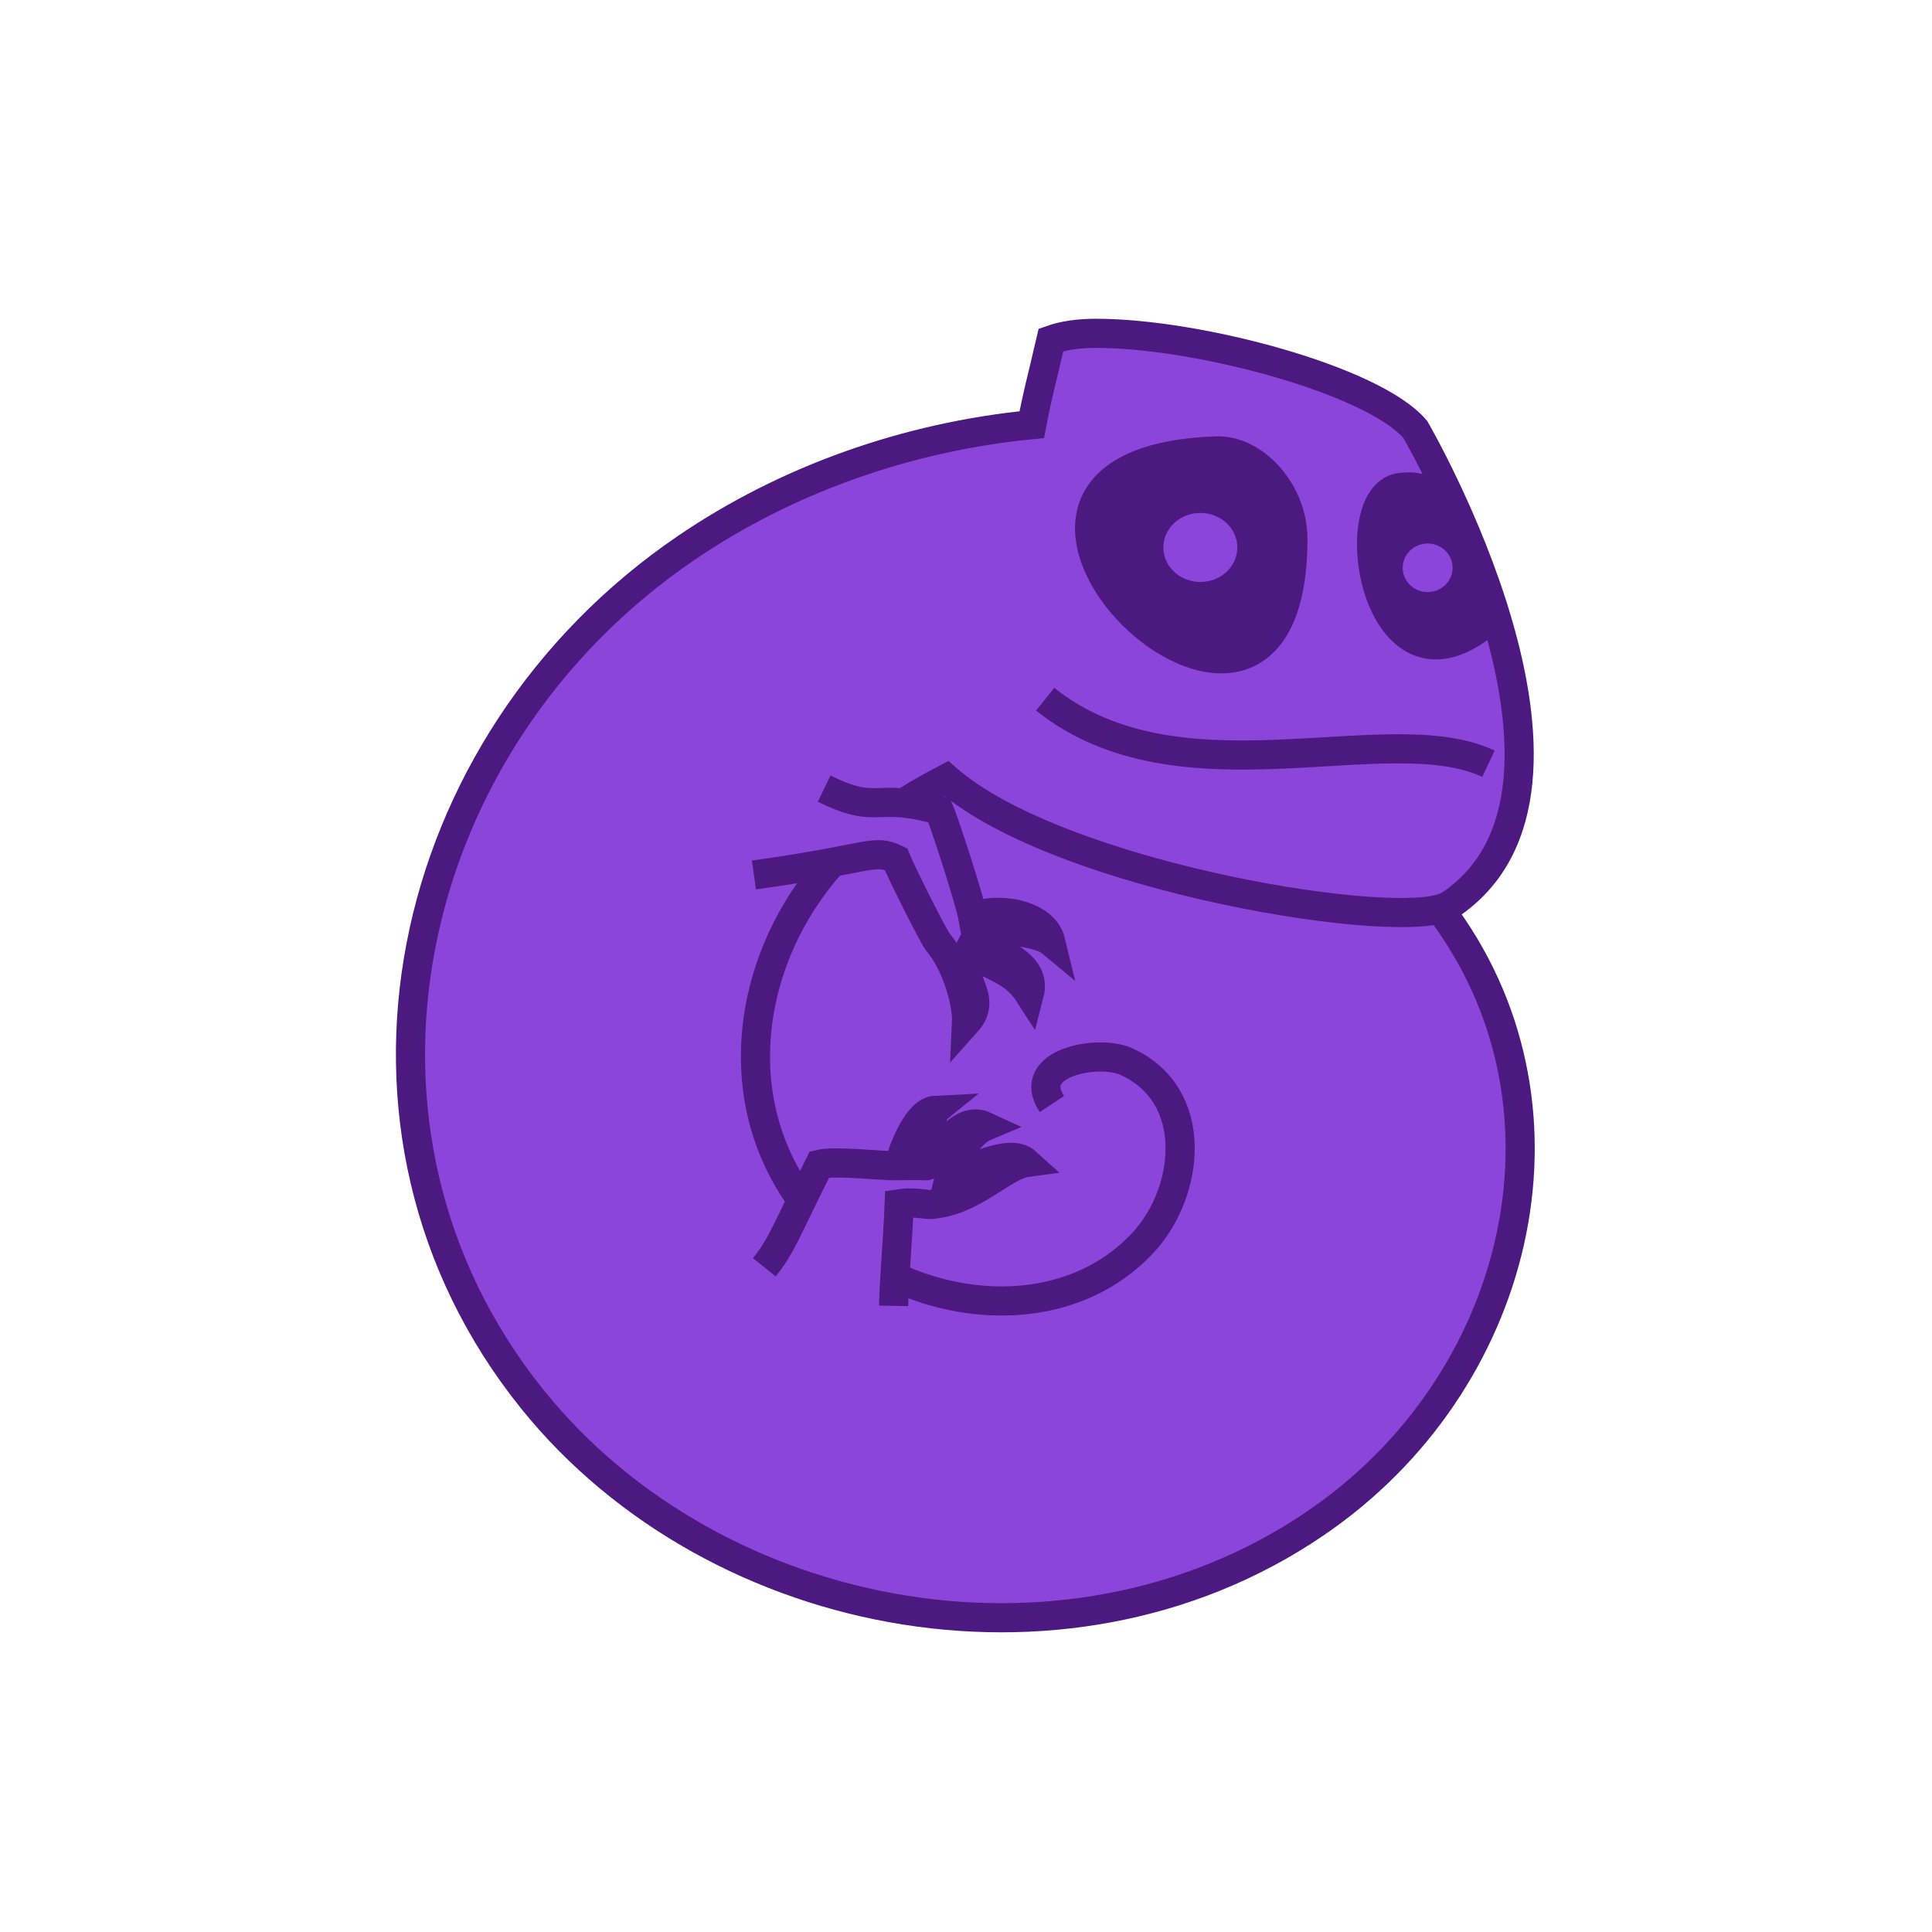
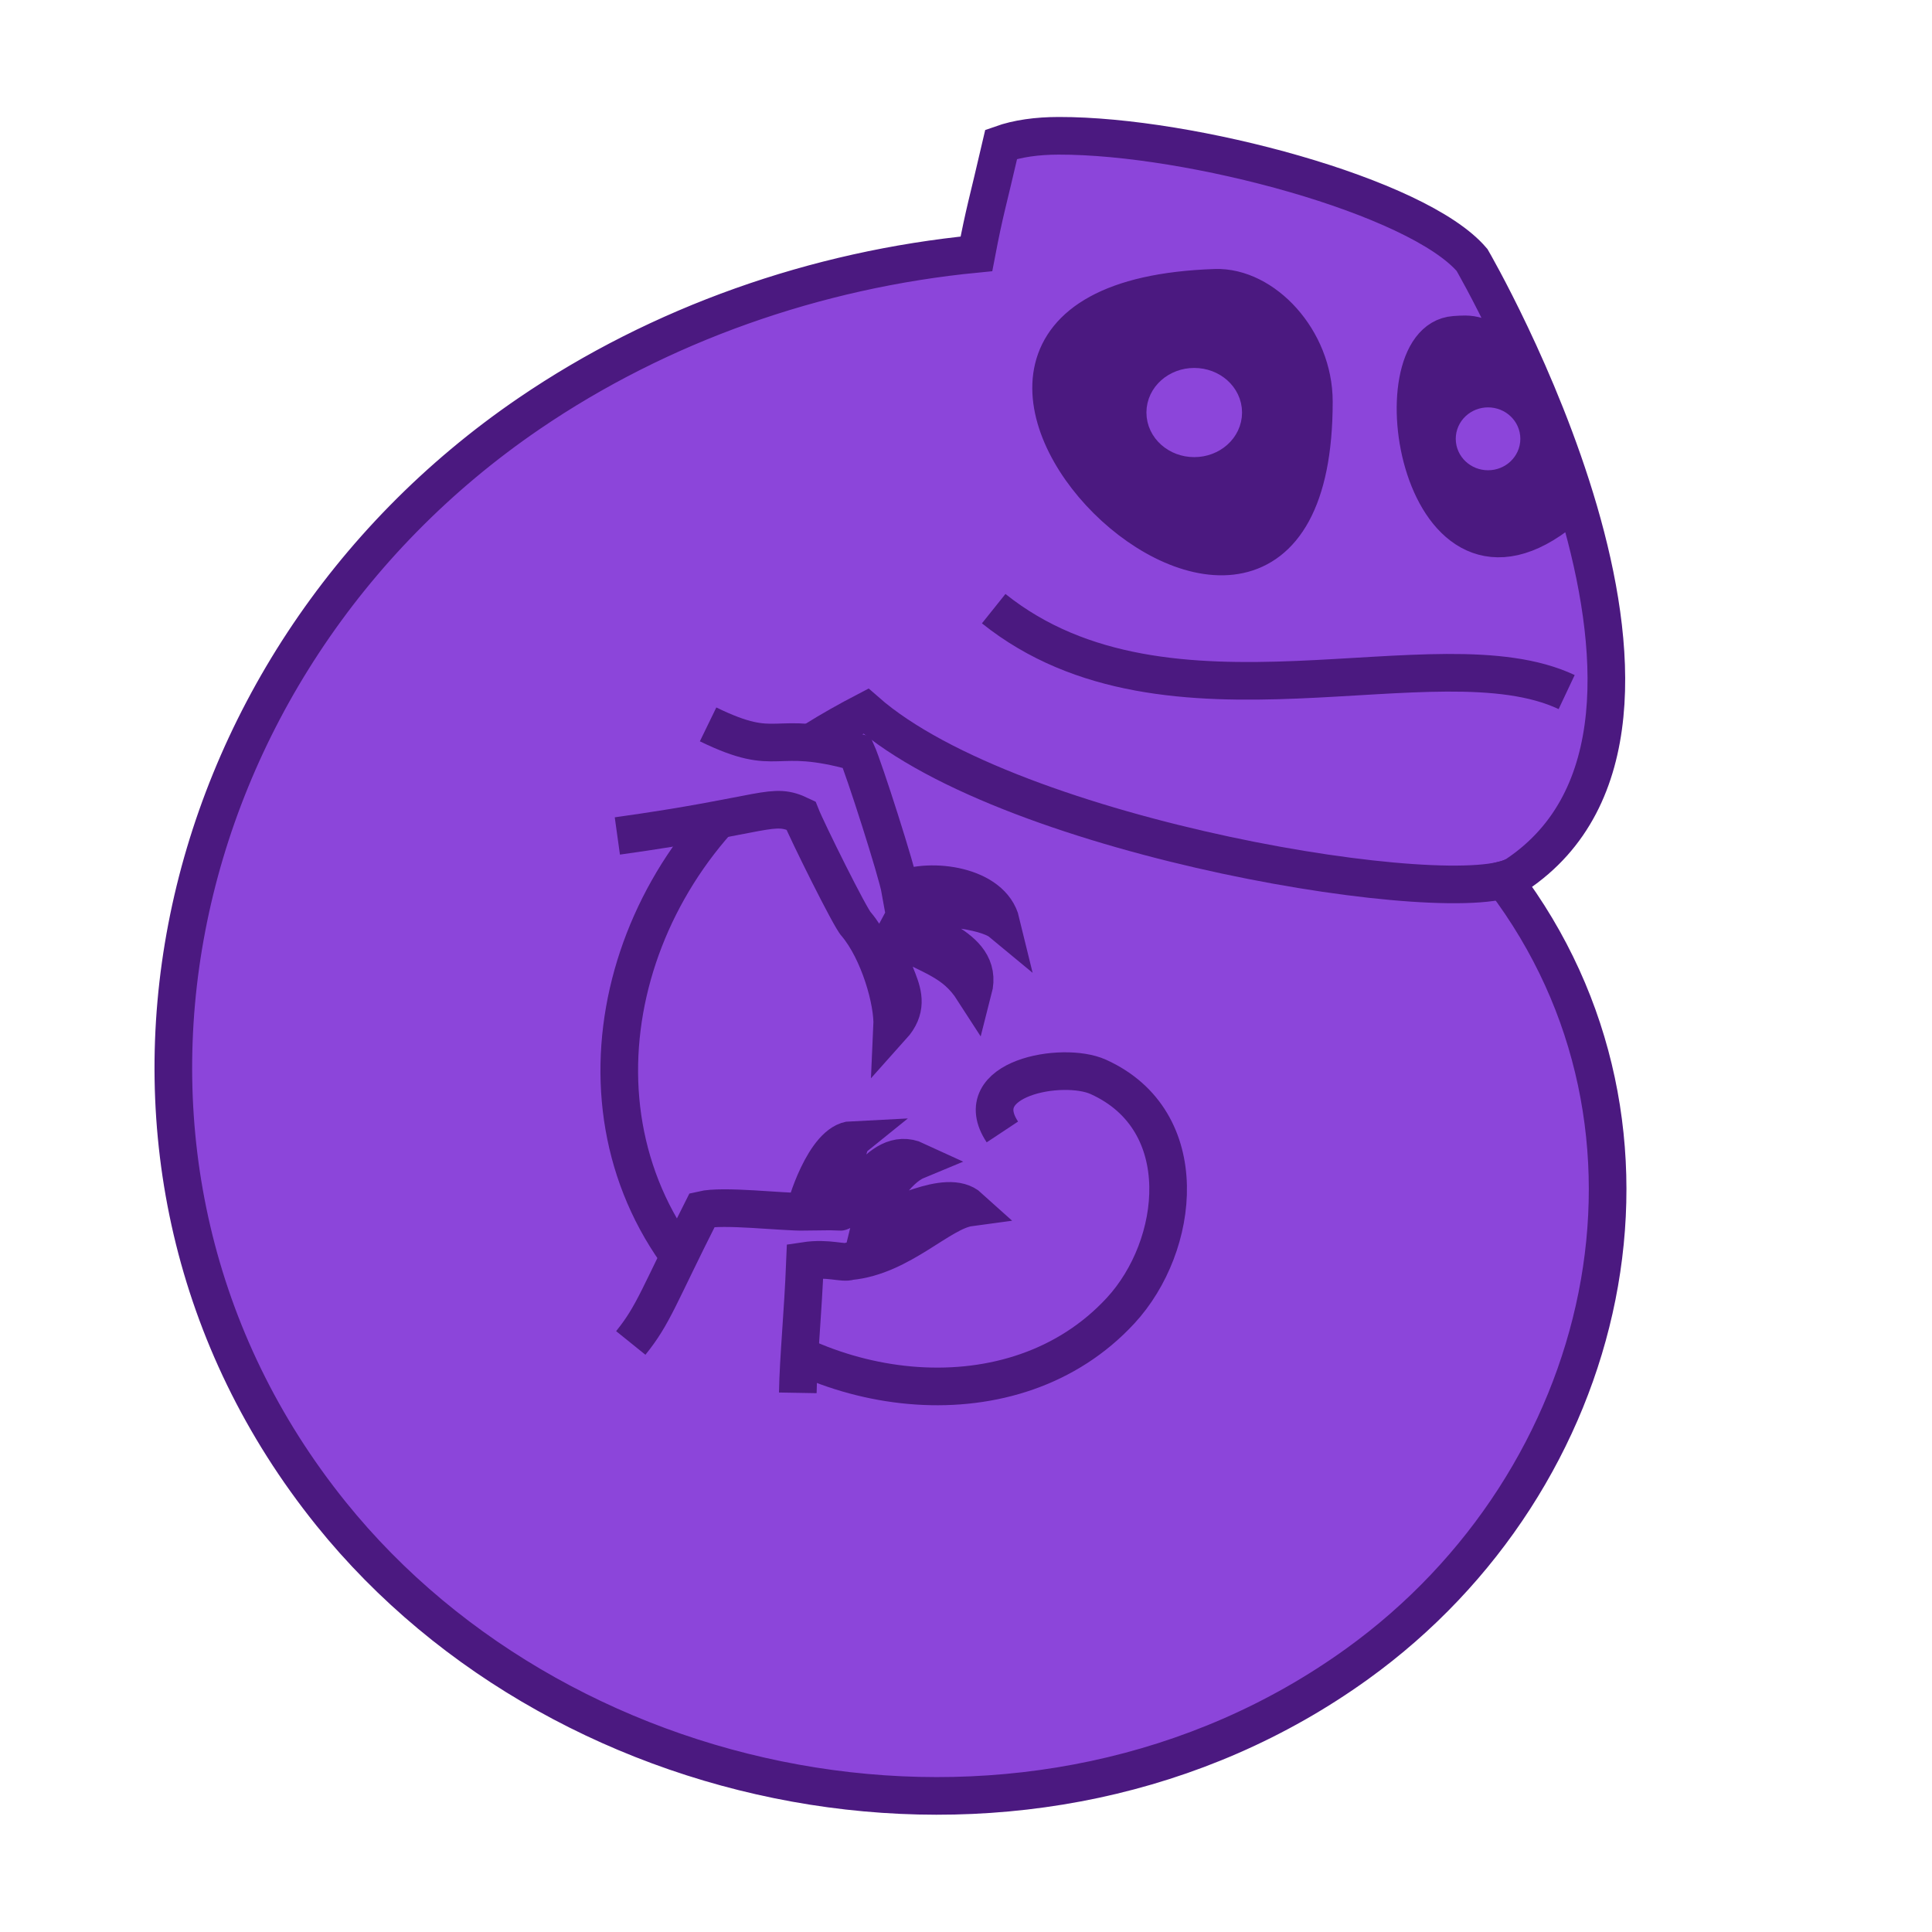
- <svg xmlns="http://www.w3.org/2000/svg" width="200" height="200" viewBox="0 0 52.917 52.917" version="1.1" id="svg880">
+ <svg xmlns="http://www.w3.org/2000/svg" width="512" height="512" viewBox="0 0 135.467 135.467" version="1.1" id="svg880">
  <defs id="defs874" />
-   <g id="layer1" transform="translate(0,-244.0833)">
+   <g id="layer1" transform="translate(0,-161.5333)">
    <path style="fill:#000000;stroke-width:0.265" d="" id="path1446" />
    <path style="fill:#000000;stroke-width:0.265" d="" id="path1444" />
    <path style="fill:#000000;stroke-width:0.265" d="" id="path1442" />
-     <path style="fill:#4b1980;fill-opacity:1;stroke:#4b1980;stroke-width:0.798;stroke-linecap:butt;stroke-linejoin:miter;stroke-miterlimit:4;stroke-dasharray:none;stroke-opacity:1" d="m 34.046,254.928 c -2.857,0.068 -6.981,1.267 -6.981,4.005 0,4.303 9.838,6.725 13.109,4.463 1.401,-0.969 -0.014,-4.873 -1.811,-7.157 -0.904,-1.15 -2.128,-0.751 -4.317,-1.311 z" id="path1639" />
-     <path id="path1539" style="fill:#8c45da;fill-opacity:1;stroke:#4b1980;stroke-width:0.798;stroke-linecap:butt;stroke-linejoin:miter;stroke-miterlimit:4;stroke-dasharray:none;stroke-opacity:1" d="m 28.627,263.234 c 3.702,2.962 9.38,0.466 12.142,1.768 M 30.005,253.213 c -0.457,6e-4 -0.871,0.057 -1.219,0.181 -0.288,1.246 -0.349,1.398 -0.525,2.321 v 0 c -3.409,0.331 -6.711,1.497 -9.478,3.384 -7.816,5.33 -10.131,15.943 -4.2,23.312 5.033,6.253 14.947,8.082 21.745,3.186 5.413,-3.899 7.107,-11.345 3.108,-16.616 0.112,-0.029 0.202,-0.064 0.266,-0.107 4.785,-3.19 -0.938,-13.029 -0.938,-13.029 -1.15,-1.352 -5.964,-2.637 -8.759,-2.632 z m 3.316,3.221 c 1.022,-0.035 2.091,1.096 2.091,2.413 0,8.476 -10.99,-2.111 -2.091,-2.413 z m 5.298,0.986 c 0.185,0.002 0.299,0.046 0.697,0.205 0.481,0.976 1.119,2.463 1.376,3.524 -3.047,2.489 -3.979,-3.604 -2.295,-3.719 0.091,-0.006 0.16,-0.01 0.222,-0.01 z" />
-     <ellipse style="opacity:1;fill:#8c45da;fill-opacity:1;fill-rule:evenodd;stroke:#8c45da;stroke-width:0.798;stroke-linecap:round;stroke-linejoin:round;stroke-miterlimit:4;stroke-dasharray:none;stroke-opacity:1;paint-order:normal" id="path1550" cx="32.877" cy="259.078" rx="0.614" ry="0.546" />
-     <ellipse style="opacity:1;fill:#8c45da;fill-opacity:1;fill-rule:evenodd;stroke:#8c45da;stroke-width:0.798;stroke-linecap:round;stroke-linejoin:round;stroke-miterlimit:4;stroke-dasharray:none;stroke-opacity:1;paint-order:normal" id="path1554" cx="39.103" cy="259.635" rx="0.286" ry="0.267" />
-     <path id="path1533-6" style="fill:#8c45da;fill-opacity:1;stroke:#4b1980;stroke-width:0.798;stroke-linecap:butt;stroke-linejoin:miter;stroke-miterlimit:4;stroke-dasharray:none;stroke-opacity:1" d="m 28.811,274.323 c -0.754,-1.139 1.276,-1.508 2.032,-1.167 2.049,0.925 1.74,3.582 0.474,4.953 -2.264,2.453 -6.377,1.89 -8.603,-0.284 -3.267,-3.19 -2.336,-8.332 1.084,-11.072 0.649,-0.52 1.374,-0.957 2.122,-1.347 3.113,2.735 12.616,4.246 13.782,3.468" />
-     <path id="path832" style="fill:#8c45da;fill-opacity:1;stroke:#4b1980;stroke-width:0.798;stroke-linecap:butt;stroke-linejoin:miter;stroke-miterlimit:4;stroke-dasharray:none;stroke-opacity:1" d="m 24.476,279.851 c 0.014,-0.764 0.107,-1.644 0.153,-2.796 0.495,-0.075 0.809,0.062 0.951,0.007 1.084,-0.101 1.918,-1.056 2.536,-1.139 -0.481,-0.437 -1.67,0.289 -2.1,0.341 0.119,-0.498 0.562,-1.161 0.974,-1.333 -0.823,-0.383 -1.385,1.099 -1.636,1.087 -0.058,-0.216 0.161,-1.435 0.274,-1.528 -0.585,0.027 -1.017,1.471 -0.998,1.525 -0.492,0.007 -1.735,-0.147 -2.182,-0.042 -0.932,1.842 -1.023,2.211 -1.514,2.82 m -0.284,-10.744 c 3.228,-0.449 3.271,-0.73 3.89,-0.433 0.125,0.317 1.055,2.194 1.174,2.304 0.48,0.571 0.785,1.634 0.76,2.165 0.645,-0.719 -0.335,-1.243 0.037,-1.923 0.796,0.453 1.275,0.521 1.681,1.153 0.261,-1.006 -1.286,-1.148 -1.357,-1.688 0.418,-0.138 1.62,-0.019 1.946,0.251 -0.189,-0.784 -1.484,-0.96 -2.136,-0.684 -0.07,-0.395 -0.767,-2.573 -0.922,-2.919 -1.829,-0.513 -1.613,0.157 -3.15,-0.59" />
+     <path style="fill:#4b1980;fill-opacity:1;stroke:#4b1980;stroke-width:2.639;stroke-linecap:butt;stroke-linejoin:miter;stroke-miterlimit:4;stroke-dasharray:none;stroke-opacity:1" d="m 87.607,176.729 c -9.454,0.224 -23.099,4.193 -23.099,13.252 0,14.238 32.551,22.251 43.375,14.768 4.636,-3.205 -0.047,-16.124 -5.993,-23.681 -2.993,-3.804 -7.041,-2.484 -14.283,-4.338 z" id="path1639" />
+     <path id="path1539" style="fill:#8c45da;fill-opacity:1;stroke:#4b1980;stroke-width:2.639;stroke-linecap:butt;stroke-linejoin:miter;stroke-miterlimit:4;stroke-dasharray:none;stroke-opacity:1" d="m 69.675,204.211 c 12.249,9.801 31.037,1.542 40.175,5.849 M 74.234,171.055 c -1.514,0.002 -2.882,0.189 -4.032,0.597 -0.953,4.124 -1.154,4.624 -1.737,7.681 v 0 c -11.281,1.094 -22.205,4.952 -31.362,11.196 -25.862,17.636 -33.522,52.753 -13.897,77.135 16.653,20.689 49.456,26.743 71.949,10.542 17.91,-12.9 23.517,-37.539 10.285,-54.979 0.37,-0.096 0.669,-0.213 0.881,-0.354 15.834,-10.556 -3.104,-43.109 -3.104,-43.109 -3.806,-4.473 -19.732,-8.726 -28.983,-8.709 z m 10.973,10.659 c 3.382,-0.115 6.919,3.627 6.919,7.983 0,28.045 -36.365,-6.986 -6.919,-7.983 z m 17.529,3.263 c 0.612,0.005 0.988,0.153 2.307,0.678 1.592,3.229 3.703,8.151 4.551,11.661 -10.082,8.236 -13.167,-11.924 -7.592,-12.307 0.3,-0.021 0.53,-0.034 0.734,-0.032 z" />
+     <ellipse style="opacity:1;fill:#8c45da;fill-opacity:1;fill-rule:evenodd;stroke:#8c45da;stroke-width:2.639;stroke-linecap:round;stroke-linejoin:round;stroke-miterlimit:4;stroke-dasharray:none;stroke-opacity:1;paint-order:normal" id="path1550" cx="83.737" cy="190.459" rx="2.033" ry="1.807" />
+     <ellipse style="opacity:1;fill:#8c45da;fill-opacity:1;fill-rule:evenodd;stroke:#8c45da;stroke-width:2.639;stroke-linecap:round;stroke-linejoin:round;stroke-miterlimit:4;stroke-dasharray:none;stroke-opacity:1;paint-order:normal" id="path1554" cx="104.338" cy="192.302" rx="0.945" ry="0.885" />
+     <path id="path1533-6" style="fill:#8c45da;fill-opacity:1;stroke:#4b1980;stroke-width:2.639;stroke-linecap:butt;stroke-linejoin:miter;stroke-miterlimit:4;stroke-dasharray:none;stroke-opacity:1" d="m 70.284,240.903 c -2.495,-3.768 4.223,-4.991 6.724,-3.862 6.779,3.06 5.756,11.851 1.569,16.387 -7.49,8.115 -21.101,6.254 -28.466,-0.939 -10.809,-10.556 -7.731,-27.569 3.586,-36.636 2.148,-1.721 4.547,-3.167 7.021,-4.456 10.301,9.049 41.745,14.048 45.602,11.476" />
+     <path id="path832" style="fill:#8c45da;fill-opacity:1;stroke:#4b1980;stroke-width:2.639;stroke-linecap:butt;stroke-linejoin:miter;stroke-miterlimit:4;stroke-dasharray:none;stroke-opacity:1" d="m 55.94,259.196 c 0.045,-2.528 0.355,-5.44 0.507,-9.251 1.636,-0.247 2.677,0.205 3.145,0.022 3.586,-0.335 6.345,-3.493 8.392,-3.769 -1.593,-1.447 -5.526,0.957 -6.947,1.129 0.394,-1.648 1.859,-3.842 3.224,-4.409 -2.724,-1.266 -4.583,3.636 -5.412,3.596 -0.193,-0.715 0.534,-4.748 0.908,-5.056 -1.937,0.09 -3.367,4.868 -3.301,5.046 -1.627,0.024 -5.741,-0.485 -7.219,-0.137 -3.083,6.096 -3.384,7.317 -5.009,9.331 m -0.941,-35.549 c 10.68,-1.487 10.825,-2.416 12.87,-1.433 0.414,1.05 3.49,7.261 3.885,7.625 1.589,1.89 2.597,5.408 2.516,7.164 2.135,-2.379 -1.109,-4.113 0.122,-6.362 2.635,1.498 4.217,1.724 5.562,3.813 0.863,-3.329 -4.256,-3.799 -4.489,-5.585 1.383,-0.457 5.36,-0.062 6.438,0.83 -0.627,-2.594 -4.91,-3.177 -7.067,-2.265 -0.231,-1.306 -2.538,-8.512 -3.051,-9.657 -6.051,-1.697 -5.338,0.519 -10.423,-1.953" />
  </g>
</svg>
